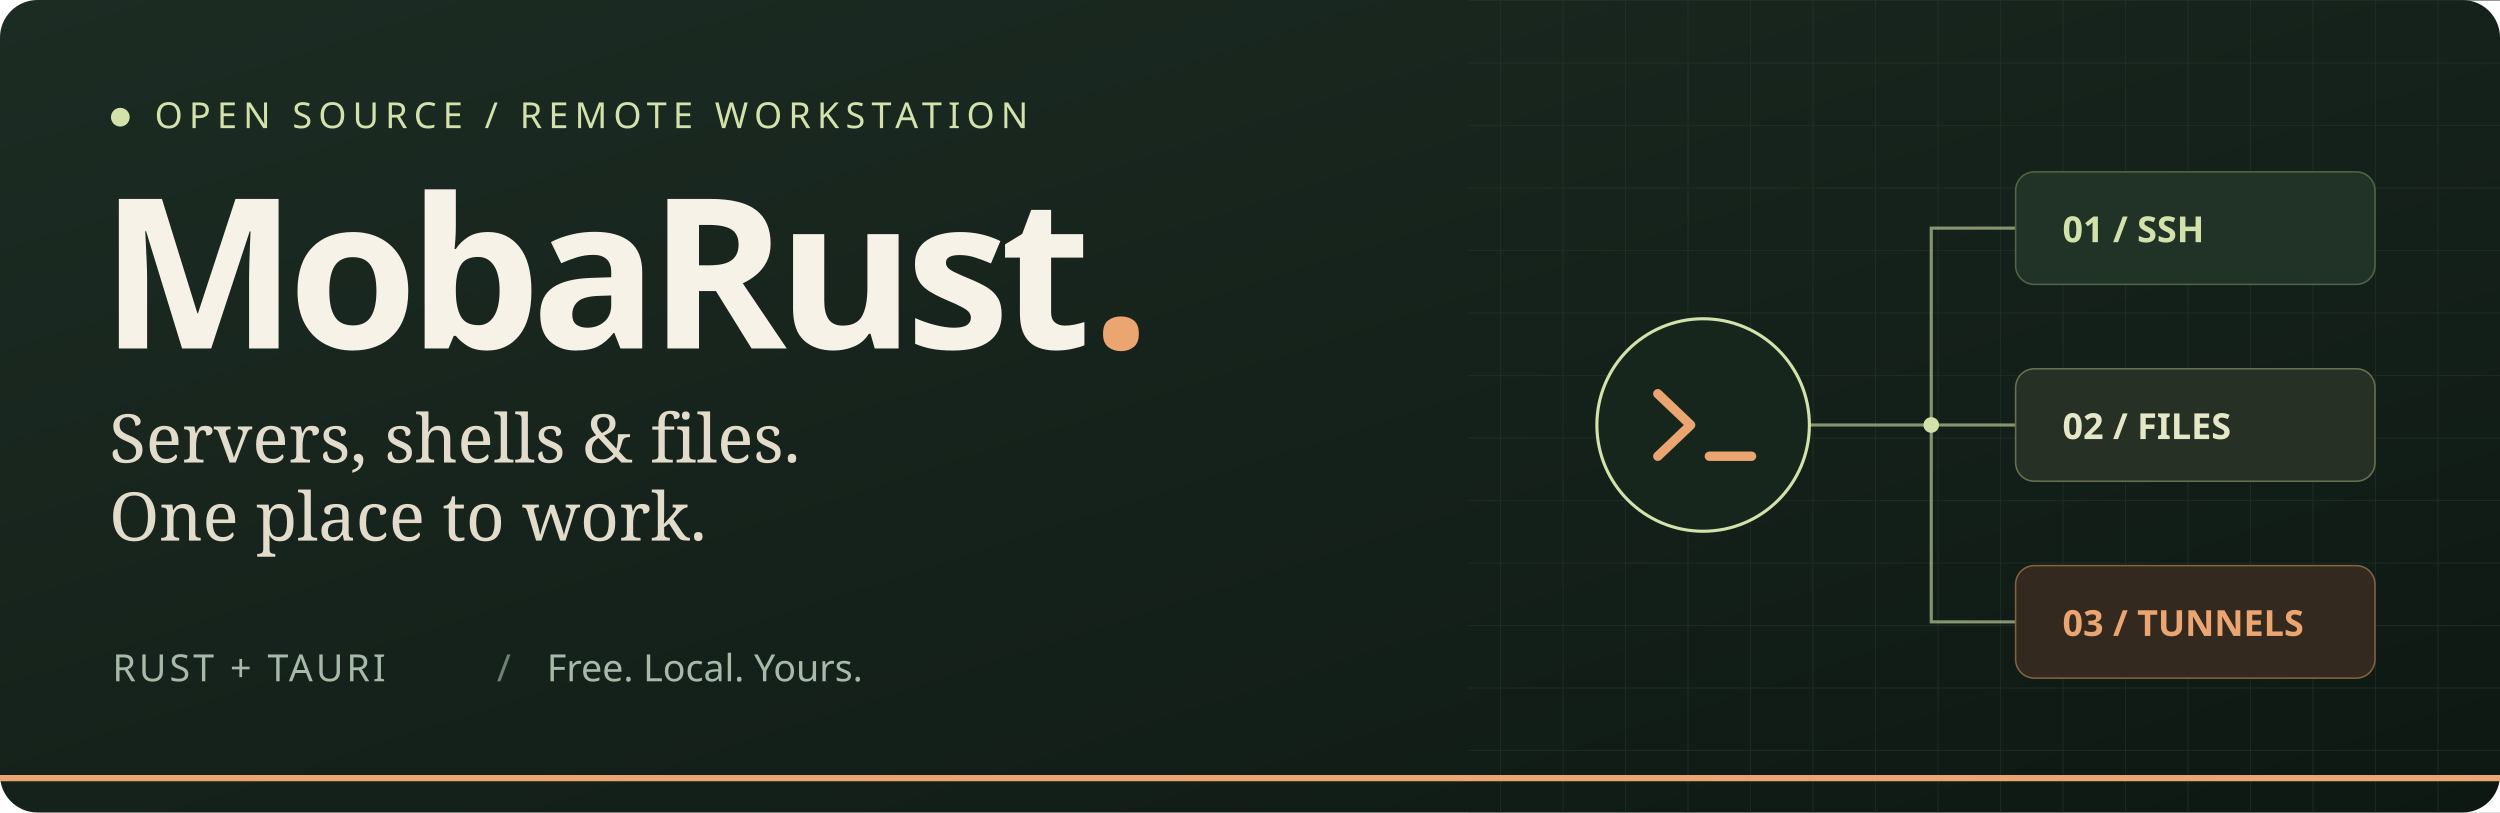
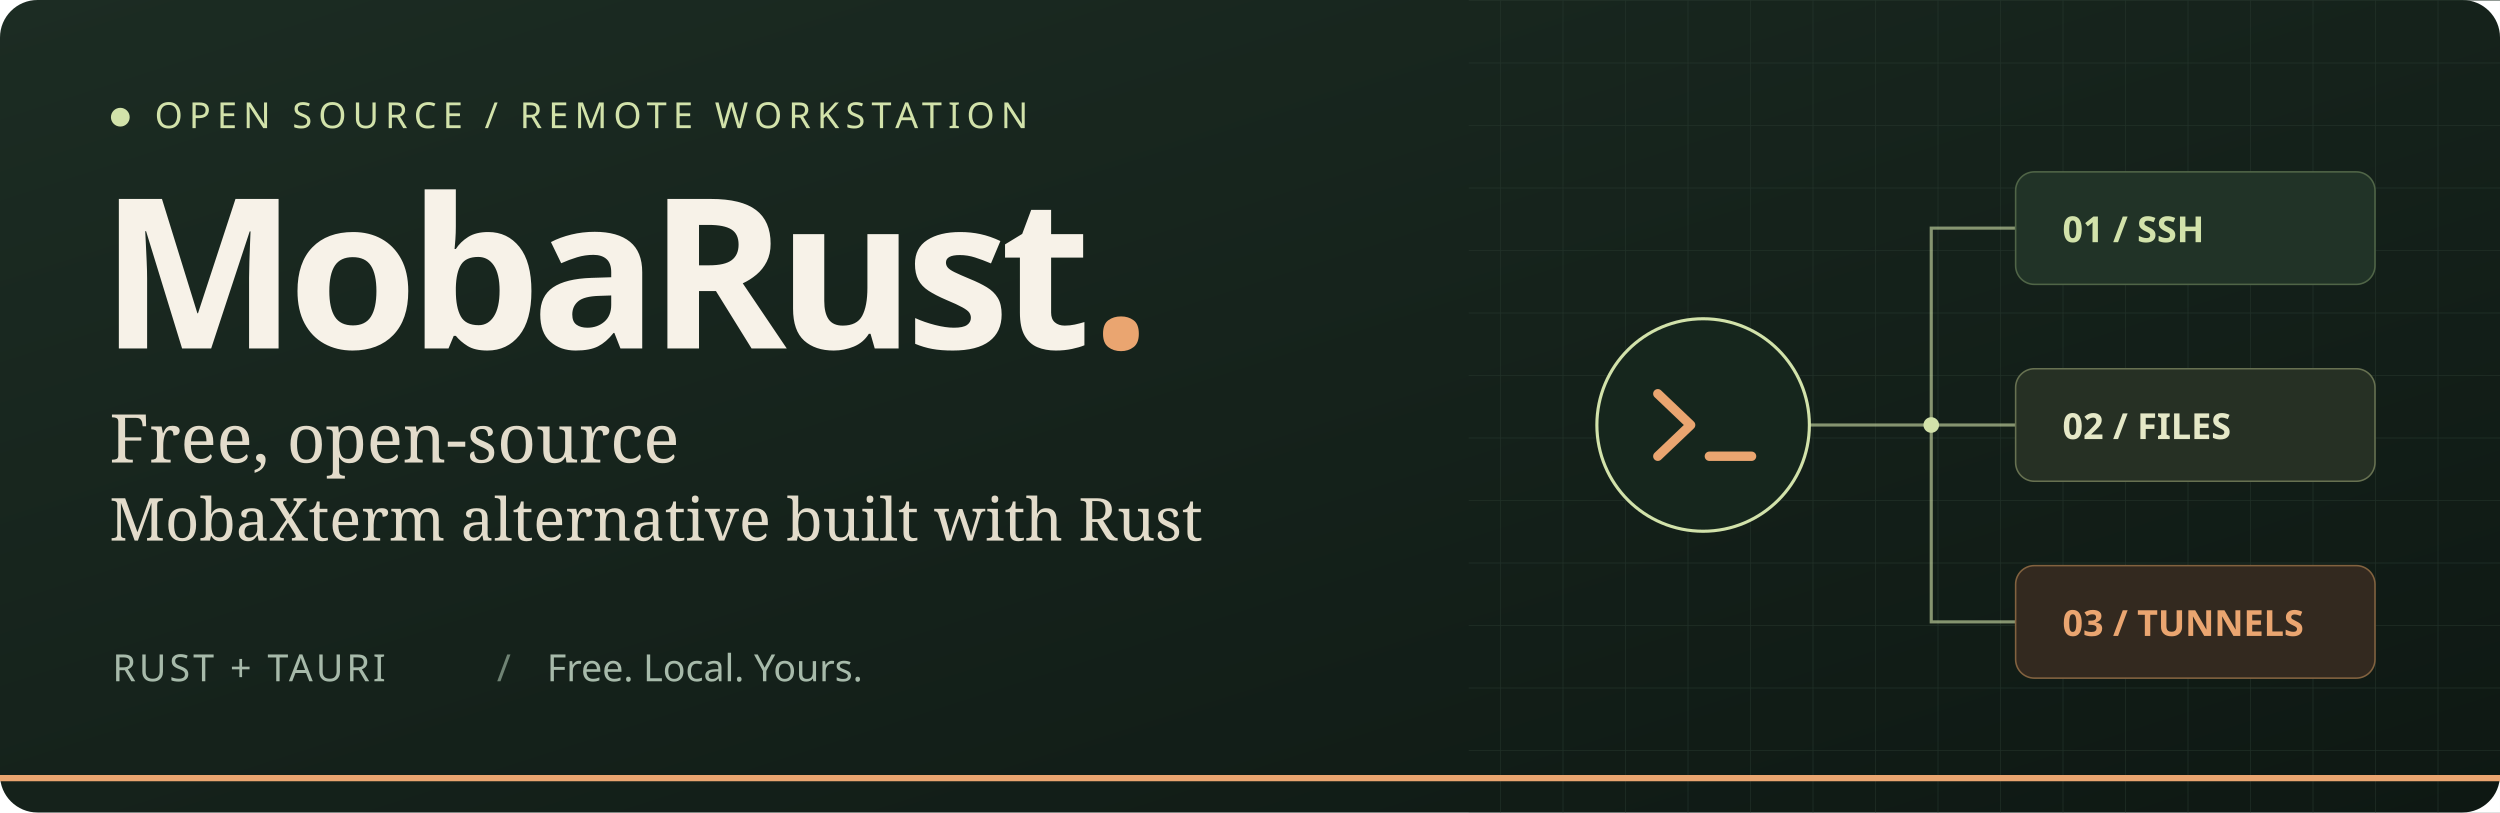
<svg xmlns="http://www.w3.org/2000/svg" width="1600" height="520" viewBox="0 0 1600 520" role="img" aria-labelledby="title desc">
  <defs>
    <pattern id="grid" width="40" height="40" patternUnits="userSpaceOnUse">
      <path d="M40 0H0V40" fill="none" stroke="#27382e" stroke-width="1" />
    </pattern>
    <linearGradient id="fade" x2="1" y2="1">
      <stop stop-color="#1c2c23" />
      <stop offset="1" stop-color="#0e1813" />
    </linearGradient>
  </defs>
  <rect width="1600" height="520" rx="24" fill="url(#fade)" />
  <rect x="940" width="660" height="520" fill="url(#grid)" opacity=".65" />
  <path d="M0 498H1600" stroke="#eaa570" stroke-width="4" />
  <g font-family="'Avenir Next', 'Trebuchet MS', sans-serif">
    <circle cx="77" cy="75" r="6" fill="#d2e2aa" />
    <text x="99" y="82" fill="#d2e2aa" font-size="23" letter-spacing="4">OPEN SOURCE / REMOTE WORKSTATION</text>
    <text x="64" y="223" fill="#f7f2e8" font-size="134" font-weight="700" letter-spacing="-6">MobaRust<tspan fill="#eaa570">.</tspan>
    </text>
-     <text x="70" y="296" fill="#e3dccb" font-family="Georgia, serif" font-size="43">Servers, shells &amp; files.</text>
-     <text x="70" y="346" fill="#e3dccb" font-family="Georgia, serif" font-size="43">One place to work.</text>
+     <text x="70" y="296" fill="#e3dccb" font-family="Georgia, serif" font-size="43">Free, open-source</text>
+     <text x="70" y="346" fill="#e3dccb" font-family="Georgia, serif" font-size="38">MobaXterm alternative built with Rust</text>
    <text x="72" y="436" fill="#a7baaa" font-size="24" letter-spacing="2">RUST + TAURI</text>
    <text x="318" y="436" fill="#6f8374" font-size="24">/</text>
    <text x="350" y="436" fill="#a7baaa" font-size="24">Free. Local. Yours.</text>
  </g>
  <g stroke="#d2e2aa" fill="none" stroke-width="2">
    <path d="M1090 272H1236V146H1390M1236 272H1390M1236 272V398H1390" opacity=".6" />
    <circle cx="1090" cy="272" r="68" fill="#16261d" />
    <path d="m1061 252 21 20-21 20m33 0h27" stroke="#eaa570" stroke-width="6" stroke-linecap="round" stroke-linejoin="round" />
    <circle cx="1236" cy="272" r="5" fill="#d2e2aa" stroke="none" />
  </g>
  <g font-family="'Avenir Next', 'Trebuchet MS', sans-serif" font-size="23" font-weight="600">
    <rect x="1290" y="110" width="230" height="72" rx="12" fill="#213327" stroke="#506547" />
    <text x="1320" y="155" fill="#d2e2aa">01 / SSH</text>
    <rect x="1290" y="236" width="230" height="72" rx="12" fill="#263024" stroke="#677151" />
    <text x="1320" y="281" fill="#e5e8c7">02 / FILES</text>
    <rect x="1290" y="362" width="230" height="72" rx="12" fill="#33291f" stroke="#82623f" />
    <text x="1320" y="407" fill="#eaa570">03 / TUNNELS</text>
  </g>
</svg>
